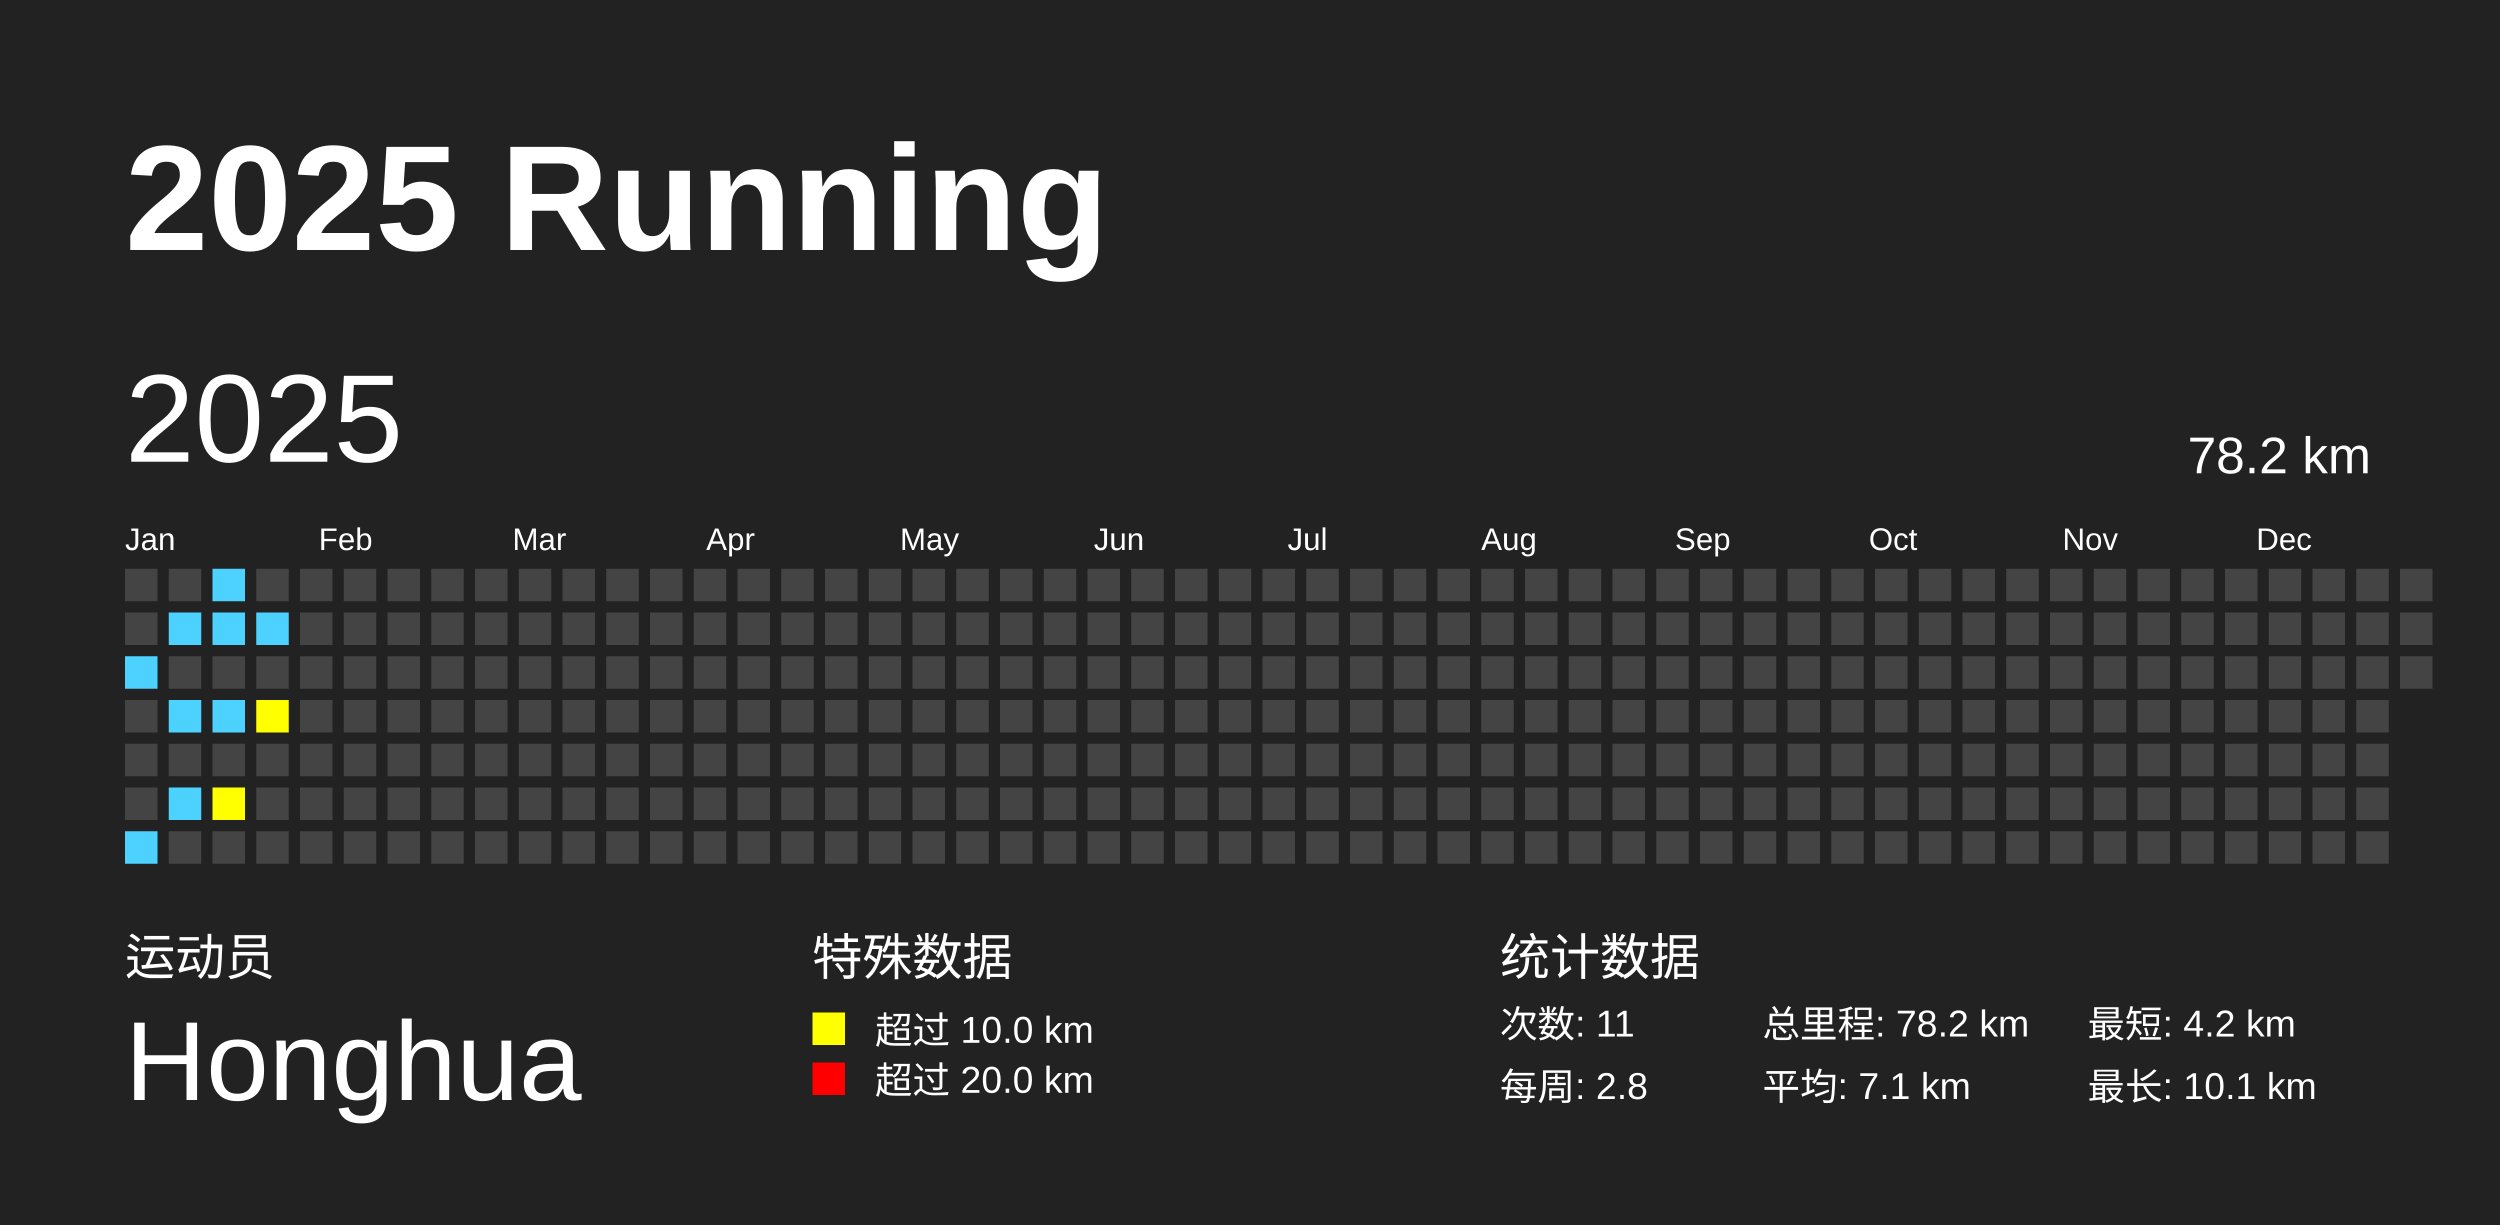
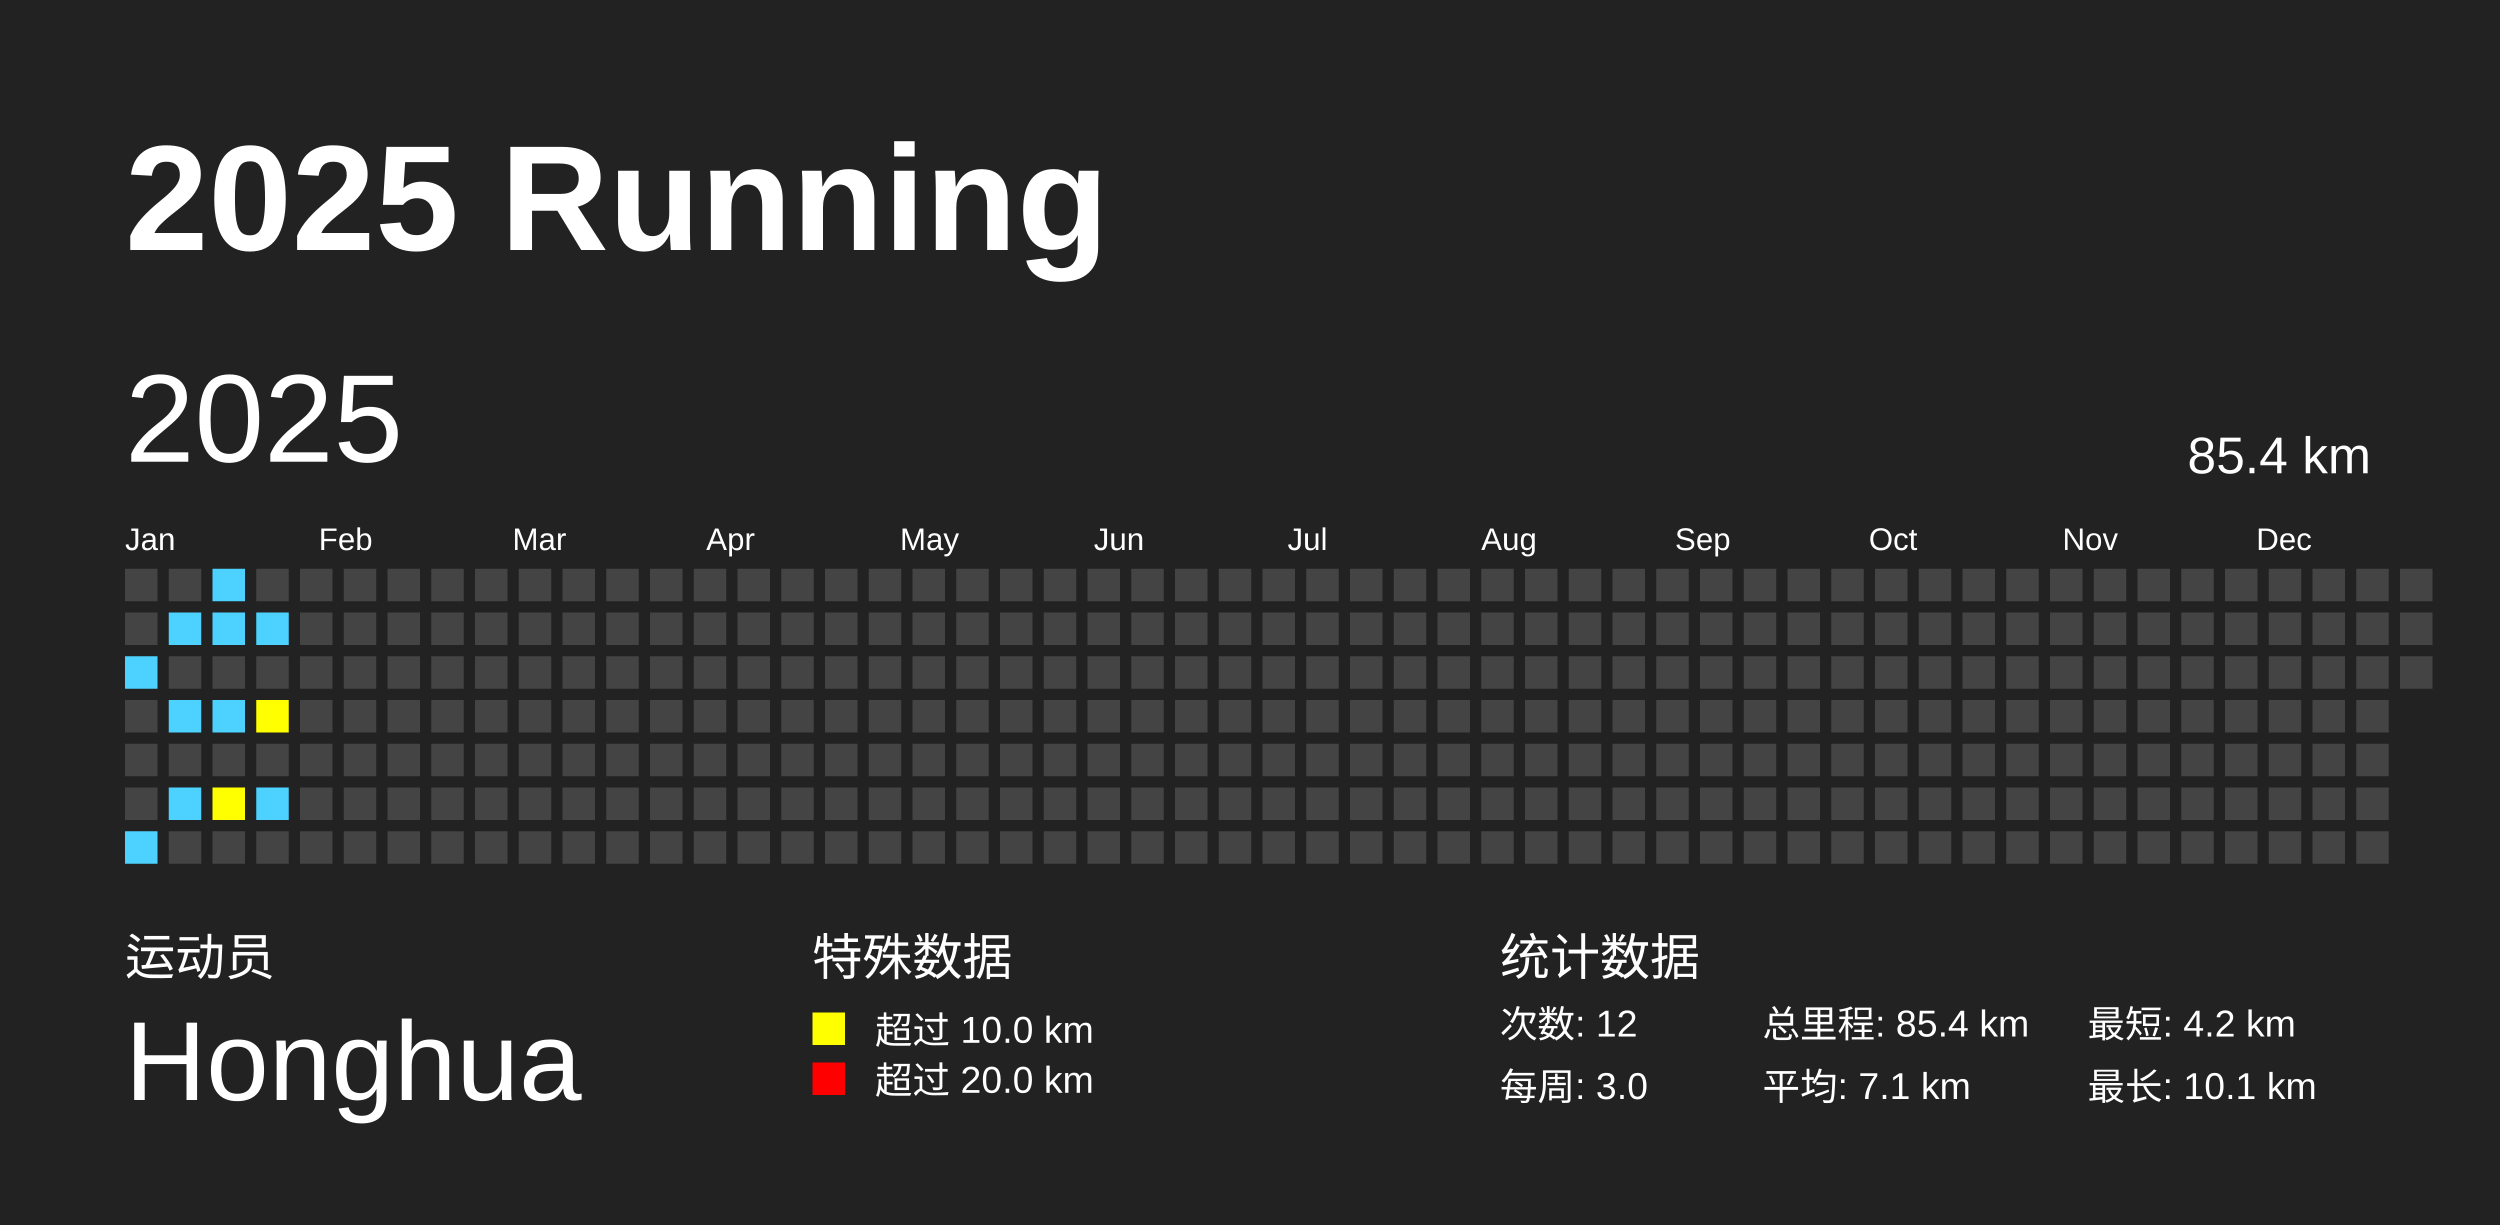
<svg xmlns="http://www.w3.org/2000/svg" baseProfile="full" height="98mm" version="1.1" viewBox="0,0,200,98" width="200mm">
  <defs />
  <rect fill="#222222" height="98" width="200" x="0" y="0" />
  <text fill="#FFFFFF" style="font-size:12px; font-family:Arial; font-weight:bold;" x="10" y="20">2025 Running</text>
  <text fill="#FFFFFF" style="font-size:4px; font-family:Arial" x="10" y="78">运动员</text>
  <text fill="#FFFFFF" style="font-size:9px; font-family:Arial" x="10" y="88">Honghua</text>
  <text fill="#FFFFFF" style="font-size:4px; font-family:Arial" x="65" y="78">特殊数据</text>
  <rect fill="yellow" height="2.6" width="2.6" x="65" y="81" />
  <text fill="#FFFFFF" style="font-size:3px; font-family:Arial" x="70" y="83.5">超过 10.0 km</text>
  <rect fill="red" height="2.6" width="2.6" x="65" y="85" />
  <text fill="#FFFFFF" style="font-size:3px; font-family:Arial" x="70" y="87.5">超过 20.0 km</text>
  <text fill="#FFFFFF" style="font-size:4px; font-family:Arial" x="120" y="78">统计数据</text>
-   <text fill="#FFFFFF" style="font-size:3px; font-family:Arial" x="120" y="83">次数: 11</text>
-   <text fill="#FFFFFF" style="font-size:3px; font-family:Arial" x="120" y="88">每周: 2.8</text>
-   <text fill="#FFFFFF" style="font-size:3px; font-family:Arial" x="141" y="83">总里程: 78.2 km</text>
+   <text fill="#FFFFFF" style="font-size:3px; font-family:Arial" x="120" y="83">次数: 12</text>
+   <text fill="#FFFFFF" style="font-size:3px; font-family:Arial" x="120" y="88">每周: 3.0</text>
+   <text fill="#FFFFFF" style="font-size:3px; font-family:Arial" x="141" y="83">总里程: 85.4 km</text>
  <text fill="#FFFFFF" style="font-size:3px; font-family:Arial" x="141" y="88">平均: 7.1 km</text>
  <text fill="#FFFFFF" style="font-size:3px; font-family:Arial" x="167" y="83">最短: 4.2 km</text>
  <text fill="#FFFFFF" style="font-size:3px; font-family:Arial" x="167" y="88">最长: 10.1 km</text>
  <text dominant-baseline="hanging" fill="#FFFFFF" style="font-size:10.0px; font-family:Arial;" x="10" y="30">2025</text>
-   <text dominant-baseline="hanging" fill="#FFFFFF" style="font-size:4.125px; font-family:Arial;" x="175" y="35">78.2 km</text>
+   <text dominant-baseline="hanging" fill="#FFFFFF" style="font-size:4.125px; font-family:Arial;" x="175" y="35">85.4 km</text>
  <text fill="#FFFFFF" style="font-size:2.5px; font-family:Arial" x="10.0" y="44">Jan</text>
  <text fill="#FFFFFF" style="font-size:2.5px; font-family:Arial" x="25.5" y="44">Feb</text>
  <text fill="#FFFFFF" style="font-size:2.5px; font-family:Arial" x="41.0" y="44">Mar</text>
  <text fill="#FFFFFF" style="font-size:2.5px; font-family:Arial" x="56.5" y="44">Apr</text>
  <text fill="#FFFFFF" style="font-size:2.5px; font-family:Arial" x="72.0" y="44">May</text>
  <text fill="#FFFFFF" style="font-size:2.5px; font-family:Arial" x="87.5" y="44">Jun</text>
  <text fill="#FFFFFF" style="font-size:2.5px; font-family:Arial" x="103.0" y="44">Jul</text>
  <text fill="#FFFFFF" style="font-size:2.5px; font-family:Arial" x="118.5" y="44">Aug</text>
  <text fill="#FFFFFF" style="font-size:2.5px; font-family:Arial" x="134.0" y="44">Sep</text>
  <text fill="#FFFFFF" style="font-size:2.5px; font-family:Arial" x="149.5" y="44">Oct</text>
  <text fill="#FFFFFF" style="font-size:2.5px; font-family:Arial" x="165.0" y="44">Nov</text>
  <text fill="#FFFFFF" style="font-size:2.5px; font-family:Arial" x="180.5" y="44">Dec</text>
  <rect fill="#444444" height="2.6" width="2.6" x="10.0" y="45.5" />
  <rect fill="#444444" height="2.6" width="2.6" x="10.0" y="49.0" />
  <rect fill="#4DD2FF" height="2.6" width="2.6" x="10.0" y="52.5" />
  <rect fill="#444444" height="2.6" width="2.6" x="10.0" y="56.0" />
  <rect fill="#444444" height="2.6" width="2.6" x="10.0" y="59.5" />
  <rect fill="#444444" height="2.6" width="2.6" x="10.0" y="63.0" />
  <rect fill="#4DD2FF" height="2.6" width="2.6" x="10.0" y="66.5" />
  <rect fill="#444444" height="2.6" width="2.6" x="13.5" y="45.5" />
  <rect fill="#4DD2FF" height="2.6" width="2.6" x="13.5" y="49.0" />
  <rect fill="#444444" height="2.6" width="2.6" x="13.5" y="52.5" />
  <rect fill="#4DD2FF" height="2.6" width="2.6" x="13.5" y="56.0" />
  <rect fill="#444444" height="2.6" width="2.6" x="13.5" y="59.5" />
  <rect fill="#4DD2FF" height="2.6" width="2.6" x="13.5" y="63.0" />
  <rect fill="#444444" height="2.6" width="2.6" x="13.5" y="66.5" />
  <rect fill="#4DD2FF" height="2.6" width="2.6" x="17.0" y="45.5" />
  <rect fill="#4DD2FF" height="2.6" width="2.6" x="17.0" y="49.0" />
  <rect fill="#444444" height="2.6" width="2.6" x="17.0" y="52.5" />
  <rect fill="#4DD2FF" height="2.6" width="2.6" x="17.0" y="56.0" />
  <rect fill="#444444" height="2.6" width="2.6" x="17.0" y="59.5" />
  <rect fill="yellow" height="2.6" width="2.6" x="17.0" y="63.0" />
  <rect fill="#444444" height="2.6" width="2.6" x="17.0" y="66.5" />
  <rect fill="#444444" height="2.6" width="2.6" x="20.5" y="45.5" />
  <rect fill="#4DD2FF" height="2.6" width="2.6" x="20.5" y="49.0" />
  <rect fill="#444444" height="2.6" width="2.6" x="20.5" y="52.5" />
  <rect fill="yellow" height="2.6" width="2.6" x="20.5" y="56.0" />
  <rect fill="#444444" height="2.6" width="2.6" x="20.5" y="59.5" />
-   <rect fill="#444444" height="2.6" width="2.6" x="20.5" y="63.0" />
+   <rect fill="#4DD2FF" height="2.6" width="2.6" x="20.5" y="63.0" />
  <rect fill="#444444" height="2.6" width="2.6" x="20.5" y="66.5" />
  <rect fill="#444444" height="2.6" width="2.6" x="24.0" y="45.5" />
  <rect fill="#444444" height="2.6" width="2.6" x="24.0" y="49.0" />
  <rect fill="#444444" height="2.6" width="2.6" x="24.0" y="52.5" />
  <rect fill="#444444" height="2.6" width="2.6" x="24.0" y="56.0" />
  <rect fill="#444444" height="2.6" width="2.6" x="24.0" y="59.5" />
  <rect fill="#444444" height="2.6" width="2.6" x="24.0" y="63.0" />
  <rect fill="#444444" height="2.6" width="2.6" x="24.0" y="66.5" />
  <rect fill="#444444" height="2.6" width="2.6" x="27.5" y="45.5" />
  <rect fill="#444444" height="2.6" width="2.6" x="27.5" y="49.0" />
  <rect fill="#444444" height="2.6" width="2.6" x="27.5" y="52.5" />
  <rect fill="#444444" height="2.6" width="2.6" x="27.5" y="56.0" />
  <rect fill="#444444" height="2.6" width="2.6" x="27.5" y="59.5" />
  <rect fill="#444444" height="2.6" width="2.6" x="27.5" y="63.0" />
  <rect fill="#444444" height="2.6" width="2.6" x="27.5" y="66.5" />
  <rect fill="#444444" height="2.6" width="2.6" x="31.0" y="45.5" />
  <rect fill="#444444" height="2.6" width="2.6" x="31.0" y="49.0" />
  <rect fill="#444444" height="2.6" width="2.6" x="31.0" y="52.5" />
  <rect fill="#444444" height="2.6" width="2.6" x="31.0" y="56.0" />
  <rect fill="#444444" height="2.6" width="2.6" x="31.0" y="59.5" />
  <rect fill="#444444" height="2.6" width="2.6" x="31.0" y="63.0" />
  <rect fill="#444444" height="2.6" width="2.6" x="31.0" y="66.5" />
  <rect fill="#444444" height="2.6" width="2.6" x="34.5" y="45.5" />
  <rect fill="#444444" height="2.6" width="2.6" x="34.5" y="49.0" />
  <rect fill="#444444" height="2.6" width="2.6" x="34.5" y="52.5" />
  <rect fill="#444444" height="2.6" width="2.6" x="34.5" y="56.0" />
  <rect fill="#444444" height="2.6" width="2.6" x="34.5" y="59.5" />
  <rect fill="#444444" height="2.6" width="2.6" x="34.5" y="63.0" />
  <rect fill="#444444" height="2.6" width="2.6" x="34.5" y="66.5" />
  <rect fill="#444444" height="2.6" width="2.6" x="38.0" y="45.5" />
  <rect fill="#444444" height="2.6" width="2.6" x="38.0" y="49.0" />
  <rect fill="#444444" height="2.6" width="2.6" x="38.0" y="52.5" />
  <rect fill="#444444" height="2.6" width="2.6" x="38.0" y="56.0" />
  <rect fill="#444444" height="2.6" width="2.6" x="38.0" y="59.5" />
  <rect fill="#444444" height="2.6" width="2.6" x="38.0" y="63.0" />
  <rect fill="#444444" height="2.6" width="2.6" x="38.0" y="66.5" />
  <rect fill="#444444" height="2.6" width="2.6" x="41.5" y="45.5" />
  <rect fill="#444444" height="2.6" width="2.6" x="41.5" y="49.0" />
  <rect fill="#444444" height="2.6" width="2.6" x="41.5" y="52.5" />
  <rect fill="#444444" height="2.6" width="2.6" x="41.5" y="56.0" />
  <rect fill="#444444" height="2.6" width="2.6" x="41.5" y="59.5" />
  <rect fill="#444444" height="2.6" width="2.6" x="41.5" y="63.0" />
  <rect fill="#444444" height="2.6" width="2.6" x="41.5" y="66.5" />
  <rect fill="#444444" height="2.6" width="2.6" x="45.0" y="45.5" />
  <rect fill="#444444" height="2.6" width="2.6" x="45.0" y="49.0" />
  <rect fill="#444444" height="2.6" width="2.6" x="45.0" y="52.5" />
  <rect fill="#444444" height="2.6" width="2.6" x="45.0" y="56.0" />
  <rect fill="#444444" height="2.6" width="2.6" x="45.0" y="59.5" />
  <rect fill="#444444" height="2.6" width="2.6" x="45.0" y="63.0" />
  <rect fill="#444444" height="2.6" width="2.6" x="45.0" y="66.5" />
  <rect fill="#444444" height="2.6" width="2.6" x="48.5" y="45.5" />
  <rect fill="#444444" height="2.6" width="2.6" x="48.5" y="49.0" />
  <rect fill="#444444" height="2.6" width="2.6" x="48.5" y="52.5" />
  <rect fill="#444444" height="2.6" width="2.6" x="48.5" y="56.0" />
  <rect fill="#444444" height="2.6" width="2.6" x="48.5" y="59.5" />
  <rect fill="#444444" height="2.6" width="2.6" x="48.5" y="63.0" />
  <rect fill="#444444" height="2.6" width="2.6" x="48.5" y="66.5" />
  <rect fill="#444444" height="2.6" width="2.6" x="52.0" y="45.5" />
  <rect fill="#444444" height="2.6" width="2.6" x="52.0" y="49.0" />
  <rect fill="#444444" height="2.6" width="2.6" x="52.0" y="52.5" />
  <rect fill="#444444" height="2.6" width="2.6" x="52.0" y="56.0" />
  <rect fill="#444444" height="2.6" width="2.6" x="52.0" y="59.5" />
  <rect fill="#444444" height="2.6" width="2.6" x="52.0" y="63.0" />
  <rect fill="#444444" height="2.6" width="2.6" x="52.0" y="66.5" />
  <rect fill="#444444" height="2.6" width="2.6" x="55.5" y="45.5" />
  <rect fill="#444444" height="2.6" width="2.6" x="55.5" y="49.0" />
  <rect fill="#444444" height="2.6" width="2.6" x="55.5" y="52.5" />
  <rect fill="#444444" height="2.6" width="2.6" x="55.5" y="56.0" />
  <rect fill="#444444" height="2.6" width="2.6" x="55.5" y="59.5" />
  <rect fill="#444444" height="2.6" width="2.6" x="55.5" y="63.0" />
  <rect fill="#444444" height="2.6" width="2.6" x="55.5" y="66.5" />
  <rect fill="#444444" height="2.6" width="2.6" x="59.0" y="45.5" />
  <rect fill="#444444" height="2.6" width="2.6" x="59.0" y="49.0" />
  <rect fill="#444444" height="2.6" width="2.6" x="59.0" y="52.5" />
  <rect fill="#444444" height="2.6" width="2.6" x="59.0" y="56.0" />
  <rect fill="#444444" height="2.6" width="2.6" x="59.0" y="59.5" />
  <rect fill="#444444" height="2.6" width="2.6" x="59.0" y="63.0" />
  <rect fill="#444444" height="2.6" width="2.6" x="59.0" y="66.5" />
  <rect fill="#444444" height="2.6" width="2.6" x="62.5" y="45.5" />
  <rect fill="#444444" height="2.6" width="2.6" x="62.5" y="49.0" />
  <rect fill="#444444" height="2.6" width="2.6" x="62.5" y="52.5" />
  <rect fill="#444444" height="2.6" width="2.6" x="62.5" y="56.0" />
  <rect fill="#444444" height="2.6" width="2.6" x="62.5" y="59.5" />
  <rect fill="#444444" height="2.6" width="2.6" x="62.5" y="63.0" />
  <rect fill="#444444" height="2.6" width="2.6" x="62.5" y="66.5" />
  <rect fill="#444444" height="2.6" width="2.6" x="66.0" y="45.5" />
  <rect fill="#444444" height="2.6" width="2.6" x="66.0" y="49.0" />
  <rect fill="#444444" height="2.6" width="2.6" x="66.0" y="52.5" />
  <rect fill="#444444" height="2.6" width="2.6" x="66.0" y="56.0" />
  <rect fill="#444444" height="2.6" width="2.6" x="66.0" y="59.5" />
  <rect fill="#444444" height="2.6" width="2.6" x="66.0" y="63.0" />
  <rect fill="#444444" height="2.6" width="2.6" x="66.0" y="66.5" />
  <rect fill="#444444" height="2.6" width="2.6" x="69.5" y="45.5" />
  <rect fill="#444444" height="2.6" width="2.6" x="69.5" y="49.0" />
  <rect fill="#444444" height="2.6" width="2.6" x="69.5" y="52.5" />
  <rect fill="#444444" height="2.6" width="2.6" x="69.5" y="56.0" />
  <rect fill="#444444" height="2.6" width="2.6" x="69.5" y="59.5" />
  <rect fill="#444444" height="2.6" width="2.6" x="69.5" y="63.0" />
  <rect fill="#444444" height="2.6" width="2.6" x="69.5" y="66.5" />
  <rect fill="#444444" height="2.6" width="2.6" x="73.0" y="45.5" />
  <rect fill="#444444" height="2.6" width="2.6" x="73.0" y="49.0" />
  <rect fill="#444444" height="2.6" width="2.6" x="73.0" y="52.5" />
  <rect fill="#444444" height="2.6" width="2.6" x="73.0" y="56.0" />
  <rect fill="#444444" height="2.6" width="2.6" x="73.0" y="59.5" />
  <rect fill="#444444" height="2.6" width="2.6" x="73.0" y="63.0" />
  <rect fill="#444444" height="2.6" width="2.6" x="73.0" y="66.5" />
  <rect fill="#444444" height="2.6" width="2.6" x="76.5" y="45.5" />
  <rect fill="#444444" height="2.6" width="2.6" x="76.5" y="49.0" />
  <rect fill="#444444" height="2.6" width="2.6" x="76.5" y="52.5" />
  <rect fill="#444444" height="2.6" width="2.6" x="76.5" y="56.0" />
  <rect fill="#444444" height="2.6" width="2.6" x="76.5" y="59.5" />
  <rect fill="#444444" height="2.6" width="2.6" x="76.5" y="63.0" />
  <rect fill="#444444" height="2.6" width="2.6" x="76.5" y="66.5" />
  <rect fill="#444444" height="2.6" width="2.6" x="80.0" y="45.5" />
  <rect fill="#444444" height="2.6" width="2.6" x="80.0" y="49.0" />
  <rect fill="#444444" height="2.6" width="2.6" x="80.0" y="52.5" />
  <rect fill="#444444" height="2.6" width="2.6" x="80.0" y="56.0" />
  <rect fill="#444444" height="2.6" width="2.6" x="80.0" y="59.5" />
  <rect fill="#444444" height="2.6" width="2.6" x="80.0" y="63.0" />
  <rect fill="#444444" height="2.6" width="2.6" x="80.0" y="66.5" />
  <rect fill="#444444" height="2.6" width="2.6" x="83.5" y="45.5" />
  <rect fill="#444444" height="2.6" width="2.6" x="83.5" y="49.0" />
  <rect fill="#444444" height="2.6" width="2.6" x="83.5" y="52.5" />
  <rect fill="#444444" height="2.6" width="2.6" x="83.5" y="56.0" />
  <rect fill="#444444" height="2.6" width="2.6" x="83.5" y="59.5" />
  <rect fill="#444444" height="2.6" width="2.6" x="83.5" y="63.0" />
  <rect fill="#444444" height="2.6" width="2.6" x="83.5" y="66.5" />
  <rect fill="#444444" height="2.6" width="2.6" x="87.0" y="45.5" />
  <rect fill="#444444" height="2.6" width="2.6" x="87.0" y="49.0" />
  <rect fill="#444444" height="2.6" width="2.6" x="87.0" y="52.5" />
  <rect fill="#444444" height="2.6" width="2.6" x="87.0" y="56.0" />
  <rect fill="#444444" height="2.6" width="2.6" x="87.0" y="59.5" />
  <rect fill="#444444" height="2.6" width="2.6" x="87.0" y="63.0" />
  <rect fill="#444444" height="2.6" width="2.6" x="87.0" y="66.5" />
  <rect fill="#444444" height="2.6" width="2.6" x="90.5" y="45.5" />
  <rect fill="#444444" height="2.6" width="2.6" x="90.5" y="49.0" />
  <rect fill="#444444" height="2.6" width="2.6" x="90.5" y="52.5" />
  <rect fill="#444444" height="2.6" width="2.6" x="90.5" y="56.0" />
  <rect fill="#444444" height="2.6" width="2.6" x="90.5" y="59.5" />
  <rect fill="#444444" height="2.6" width="2.6" x="90.5" y="63.0" />
  <rect fill="#444444" height="2.6" width="2.6" x="90.5" y="66.5" />
  <rect fill="#444444" height="2.6" width="2.6" x="94.0" y="45.5" />
  <rect fill="#444444" height="2.6" width="2.6" x="94.0" y="49.0" />
  <rect fill="#444444" height="2.6" width="2.6" x="94.0" y="52.5" />
  <rect fill="#444444" height="2.6" width="2.6" x="94.0" y="56.0" />
  <rect fill="#444444" height="2.6" width="2.6" x="94.0" y="59.5" />
  <rect fill="#444444" height="2.6" width="2.6" x="94.0" y="63.0" />
  <rect fill="#444444" height="2.6" width="2.6" x="94.0" y="66.5" />
  <rect fill="#444444" height="2.6" width="2.6" x="97.5" y="45.5" />
  <rect fill="#444444" height="2.6" width="2.6" x="97.5" y="49.0" />
  <rect fill="#444444" height="2.6" width="2.6" x="97.5" y="52.5" />
  <rect fill="#444444" height="2.6" width="2.6" x="97.5" y="56.0" />
  <rect fill="#444444" height="2.6" width="2.6" x="97.5" y="59.5" />
  <rect fill="#444444" height="2.6" width="2.6" x="97.5" y="63.0" />
  <rect fill="#444444" height="2.6" width="2.6" x="97.5" y="66.5" />
  <rect fill="#444444" height="2.6" width="2.6" x="101.0" y="45.5" />
  <rect fill="#444444" height="2.6" width="2.6" x="101.0" y="49.0" />
  <rect fill="#444444" height="2.6" width="2.6" x="101.0" y="52.5" />
  <rect fill="#444444" height="2.6" width="2.6" x="101.0" y="56.0" />
  <rect fill="#444444" height="2.6" width="2.6" x="101.0" y="59.5" />
  <rect fill="#444444" height="2.6" width="2.6" x="101.0" y="63.0" />
  <rect fill="#444444" height="2.6" width="2.6" x="101.0" y="66.5" />
  <rect fill="#444444" height="2.6" width="2.6" x="104.5" y="45.5" />
  <rect fill="#444444" height="2.6" width="2.6" x="104.5" y="49.0" />
  <rect fill="#444444" height="2.6" width="2.6" x="104.5" y="52.5" />
  <rect fill="#444444" height="2.6" width="2.6" x="104.5" y="56.0" />
  <rect fill="#444444" height="2.6" width="2.6" x="104.5" y="59.5" />
  <rect fill="#444444" height="2.6" width="2.6" x="104.5" y="63.0" />
  <rect fill="#444444" height="2.6" width="2.6" x="104.5" y="66.5" />
  <rect fill="#444444" height="2.6" width="2.6" x="108.0" y="45.5" />
  <rect fill="#444444" height="2.6" width="2.6" x="108.0" y="49.0" />
  <rect fill="#444444" height="2.6" width="2.6" x="108.0" y="52.5" />
  <rect fill="#444444" height="2.6" width="2.6" x="108.0" y="56.0" />
  <rect fill="#444444" height="2.6" width="2.6" x="108.0" y="59.5" />
  <rect fill="#444444" height="2.6" width="2.6" x="108.0" y="63.0" />
  <rect fill="#444444" height="2.6" width="2.6" x="108.0" y="66.5" />
  <rect fill="#444444" height="2.6" width="2.6" x="111.5" y="45.5" />
  <rect fill="#444444" height="2.6" width="2.6" x="111.5" y="49.0" />
  <rect fill="#444444" height="2.6" width="2.6" x="111.5" y="52.5" />
  <rect fill="#444444" height="2.6" width="2.6" x="111.5" y="56.0" />
  <rect fill="#444444" height="2.6" width="2.6" x="111.5" y="59.5" />
  <rect fill="#444444" height="2.6" width="2.6" x="111.5" y="63.0" />
  <rect fill="#444444" height="2.6" width="2.6" x="111.5" y="66.5" />
  <rect fill="#444444" height="2.6" width="2.6" x="115.0" y="45.5" />
  <rect fill="#444444" height="2.6" width="2.6" x="115.0" y="49.0" />
  <rect fill="#444444" height="2.6" width="2.6" x="115.0" y="52.5" />
  <rect fill="#444444" height="2.6" width="2.6" x="115.0" y="56.0" />
  <rect fill="#444444" height="2.6" width="2.6" x="115.0" y="59.5" />
  <rect fill="#444444" height="2.6" width="2.6" x="115.0" y="63.0" />
  <rect fill="#444444" height="2.6" width="2.6" x="115.0" y="66.5" />
  <rect fill="#444444" height="2.6" width="2.6" x="118.5" y="45.5" />
  <rect fill="#444444" height="2.6" width="2.6" x="118.5" y="49.0" />
  <rect fill="#444444" height="2.6" width="2.6" x="118.5" y="52.5" />
  <rect fill="#444444" height="2.6" width="2.6" x="118.5" y="56.0" />
  <rect fill="#444444" height="2.6" width="2.6" x="118.5" y="59.5" />
  <rect fill="#444444" height="2.6" width="2.6" x="118.5" y="63.0" />
  <rect fill="#444444" height="2.6" width="2.6" x="118.5" y="66.5" />
  <rect fill="#444444" height="2.6" width="2.6" x="122.0" y="45.5" />
  <rect fill="#444444" height="2.6" width="2.6" x="122.0" y="49.0" />
  <rect fill="#444444" height="2.6" width="2.6" x="122.0" y="52.5" />
  <rect fill="#444444" height="2.6" width="2.6" x="122.0" y="56.0" />
  <rect fill="#444444" height="2.6" width="2.6" x="122.0" y="59.5" />
  <rect fill="#444444" height="2.6" width="2.6" x="122.0" y="63.0" />
  <rect fill="#444444" height="2.6" width="2.6" x="122.0" y="66.5" />
  <rect fill="#444444" height="2.6" width="2.6" x="125.5" y="45.5" />
  <rect fill="#444444" height="2.6" width="2.6" x="125.5" y="49.0" />
  <rect fill="#444444" height="2.6" width="2.6" x="125.5" y="52.5" />
  <rect fill="#444444" height="2.6" width="2.6" x="125.5" y="56.0" />
  <rect fill="#444444" height="2.6" width="2.6" x="125.5" y="59.5" />
  <rect fill="#444444" height="2.6" width="2.6" x="125.5" y="63.0" />
  <rect fill="#444444" height="2.6" width="2.6" x="125.5" y="66.5" />
  <rect fill="#444444" height="2.6" width="2.6" x="129.0" y="45.5" />
  <rect fill="#444444" height="2.6" width="2.6" x="129.0" y="49.0" />
  <rect fill="#444444" height="2.6" width="2.6" x="129.0" y="52.5" />
  <rect fill="#444444" height="2.6" width="2.6" x="129.0" y="56.0" />
  <rect fill="#444444" height="2.6" width="2.6" x="129.0" y="59.5" />
  <rect fill="#444444" height="2.6" width="2.6" x="129.0" y="63.0" />
  <rect fill="#444444" height="2.6" width="2.6" x="129.0" y="66.5" />
  <rect fill="#444444" height="2.6" width="2.6" x="132.5" y="45.5" />
  <rect fill="#444444" height="2.6" width="2.6" x="132.5" y="49.0" />
  <rect fill="#444444" height="2.6" width="2.6" x="132.5" y="52.5" />
  <rect fill="#444444" height="2.6" width="2.6" x="132.5" y="56.0" />
  <rect fill="#444444" height="2.6" width="2.6" x="132.5" y="59.5" />
  <rect fill="#444444" height="2.6" width="2.6" x="132.5" y="63.0" />
  <rect fill="#444444" height="2.6" width="2.6" x="132.5" y="66.5" />
  <rect fill="#444444" height="2.6" width="2.6" x="136.0" y="45.5" />
  <rect fill="#444444" height="2.6" width="2.6" x="136.0" y="49.0" />
  <rect fill="#444444" height="2.6" width="2.6" x="136.0" y="52.5" />
  <rect fill="#444444" height="2.6" width="2.6" x="136.0" y="56.0" />
  <rect fill="#444444" height="2.6" width="2.6" x="136.0" y="59.5" />
  <rect fill="#444444" height="2.6" width="2.6" x="136.0" y="63.0" />
  <rect fill="#444444" height="2.6" width="2.6" x="136.0" y="66.5" />
  <rect fill="#444444" height="2.6" width="2.6" x="139.5" y="45.5" />
  <rect fill="#444444" height="2.6" width="2.6" x="139.5" y="49.0" />
  <rect fill="#444444" height="2.6" width="2.6" x="139.5" y="52.5" />
  <rect fill="#444444" height="2.6" width="2.6" x="139.5" y="56.0" />
  <rect fill="#444444" height="2.6" width="2.6" x="139.5" y="59.5" />
  <rect fill="#444444" height="2.6" width="2.6" x="139.5" y="63.0" />
  <rect fill="#444444" height="2.6" width="2.6" x="139.5" y="66.5" />
  <rect fill="#444444" height="2.6" width="2.6" x="143.0" y="45.5" />
  <rect fill="#444444" height="2.6" width="2.6" x="143.0" y="49.0" />
  <rect fill="#444444" height="2.6" width="2.6" x="143.0" y="52.5" />
  <rect fill="#444444" height="2.6" width="2.6" x="143.0" y="56.0" />
  <rect fill="#444444" height="2.6" width="2.6" x="143.0" y="59.5" />
  <rect fill="#444444" height="2.6" width="2.6" x="143.0" y="63.0" />
  <rect fill="#444444" height="2.6" width="2.6" x="143.0" y="66.5" />
  <rect fill="#444444" height="2.6" width="2.6" x="146.5" y="45.5" />
  <rect fill="#444444" height="2.6" width="2.6" x="146.5" y="49.0" />
  <rect fill="#444444" height="2.6" width="2.6" x="146.5" y="52.5" />
  <rect fill="#444444" height="2.6" width="2.6" x="146.5" y="56.0" />
  <rect fill="#444444" height="2.6" width="2.6" x="146.5" y="59.5" />
  <rect fill="#444444" height="2.6" width="2.6" x="146.5" y="63.0" />
  <rect fill="#444444" height="2.6" width="2.6" x="146.5" y="66.5" />
  <rect fill="#444444" height="2.6" width="2.6" x="150.0" y="45.5" />
  <rect fill="#444444" height="2.6" width="2.6" x="150.0" y="49.0" />
  <rect fill="#444444" height="2.6" width="2.6" x="150.0" y="52.5" />
  <rect fill="#444444" height="2.6" width="2.6" x="150.0" y="56.0" />
  <rect fill="#444444" height="2.6" width="2.6" x="150.0" y="59.5" />
  <rect fill="#444444" height="2.6" width="2.6" x="150.0" y="63.0" />
  <rect fill="#444444" height="2.6" width="2.6" x="150.0" y="66.5" />
  <rect fill="#444444" height="2.6" width="2.6" x="153.5" y="45.5" />
  <rect fill="#444444" height="2.6" width="2.6" x="153.5" y="49.0" />
  <rect fill="#444444" height="2.6" width="2.6" x="153.5" y="52.5" />
  <rect fill="#444444" height="2.6" width="2.6" x="153.5" y="56.0" />
  <rect fill="#444444" height="2.6" width="2.6" x="153.5" y="59.5" />
  <rect fill="#444444" height="2.6" width="2.6" x="153.5" y="63.0" />
  <rect fill="#444444" height="2.6" width="2.6" x="153.5" y="66.5" />
  <rect fill="#444444" height="2.6" width="2.6" x="157.0" y="45.5" />
  <rect fill="#444444" height="2.6" width="2.6" x="157.0" y="49.0" />
  <rect fill="#444444" height="2.6" width="2.6" x="157.0" y="52.5" />
  <rect fill="#444444" height="2.6" width="2.6" x="157.0" y="56.0" />
  <rect fill="#444444" height="2.6" width="2.6" x="157.0" y="59.5" />
  <rect fill="#444444" height="2.6" width="2.6" x="157.0" y="63.0" />
  <rect fill="#444444" height="2.6" width="2.6" x="157.0" y="66.5" />
  <rect fill="#444444" height="2.6" width="2.6" x="160.5" y="45.5" />
  <rect fill="#444444" height="2.6" width="2.6" x="160.5" y="49.0" />
  <rect fill="#444444" height="2.6" width="2.6" x="160.5" y="52.5" />
  <rect fill="#444444" height="2.6" width="2.6" x="160.5" y="56.0" />
  <rect fill="#444444" height="2.6" width="2.6" x="160.5" y="59.5" />
  <rect fill="#444444" height="2.6" width="2.6" x="160.5" y="63.0" />
  <rect fill="#444444" height="2.6" width="2.6" x="160.5" y="66.5" />
  <rect fill="#444444" height="2.6" width="2.6" x="164.0" y="45.5" />
  <rect fill="#444444" height="2.6" width="2.6" x="164.0" y="49.0" />
  <rect fill="#444444" height="2.6" width="2.6" x="164.0" y="52.5" />
  <rect fill="#444444" height="2.6" width="2.6" x="164.0" y="56.0" />
  <rect fill="#444444" height="2.6" width="2.6" x="164.0" y="59.5" />
  <rect fill="#444444" height="2.6" width="2.6" x="164.0" y="63.0" />
  <rect fill="#444444" height="2.6" width="2.6" x="164.0" y="66.5" />
  <rect fill="#444444" height="2.6" width="2.6" x="167.5" y="45.5" />
  <rect fill="#444444" height="2.6" width="2.6" x="167.5" y="49.0" />
  <rect fill="#444444" height="2.6" width="2.6" x="167.5" y="52.5" />
  <rect fill="#444444" height="2.6" width="2.6" x="167.5" y="56.0" />
  <rect fill="#444444" height="2.6" width="2.6" x="167.5" y="59.5" />
  <rect fill="#444444" height="2.6" width="2.6" x="167.5" y="63.0" />
  <rect fill="#444444" height="2.6" width="2.6" x="167.5" y="66.5" />
  <rect fill="#444444" height="2.6" width="2.6" x="171.0" y="45.5" />
  <rect fill="#444444" height="2.6" width="2.6" x="171.0" y="49.0" />
  <rect fill="#444444" height="2.6" width="2.6" x="171.0" y="52.5" />
  <rect fill="#444444" height="2.6" width="2.6" x="171.0" y="56.0" />
  <rect fill="#444444" height="2.6" width="2.6" x="171.0" y="59.5" />
  <rect fill="#444444" height="2.6" width="2.6" x="171.0" y="63.0" />
  <rect fill="#444444" height="2.6" width="2.6" x="171.0" y="66.5" />
  <rect fill="#444444" height="2.6" width="2.6" x="174.5" y="45.5" />
  <rect fill="#444444" height="2.6" width="2.6" x="174.5" y="49.0" />
  <rect fill="#444444" height="2.6" width="2.6" x="174.5" y="52.5" />
  <rect fill="#444444" height="2.6" width="2.6" x="174.5" y="56.0" />
  <rect fill="#444444" height="2.6" width="2.6" x="174.5" y="59.5" />
  <rect fill="#444444" height="2.6" width="2.6" x="174.5" y="63.0" />
  <rect fill="#444444" height="2.6" width="2.6" x="174.5" y="66.5" />
  <rect fill="#444444" height="2.6" width="2.6" x="178.0" y="45.5" />
  <rect fill="#444444" height="2.6" width="2.6" x="178.0" y="49.0" />
  <rect fill="#444444" height="2.6" width="2.6" x="178.0" y="52.5" />
  <rect fill="#444444" height="2.6" width="2.6" x="178.0" y="56.0" />
  <rect fill="#444444" height="2.6" width="2.6" x="178.0" y="59.5" />
  <rect fill="#444444" height="2.6" width="2.6" x="178.0" y="63.0" />
  <rect fill="#444444" height="2.6" width="2.6" x="178.0" y="66.5" />
  <rect fill="#444444" height="2.6" width="2.6" x="181.5" y="45.5" />
  <rect fill="#444444" height="2.6" width="2.6" x="181.5" y="49.0" />
  <rect fill="#444444" height="2.6" width="2.6" x="181.5" y="52.5" />
  <rect fill="#444444" height="2.6" width="2.6" x="181.5" y="56.0" />
  <rect fill="#444444" height="2.6" width="2.6" x="181.5" y="59.5" />
  <rect fill="#444444" height="2.6" width="2.6" x="181.5" y="63.0" />
  <rect fill="#444444" height="2.6" width="2.6" x="181.5" y="66.5" />
  <rect fill="#444444" height="2.6" width="2.6" x="185.0" y="45.5" />
  <rect fill="#444444" height="2.6" width="2.6" x="185.0" y="49.0" />
  <rect fill="#444444" height="2.6" width="2.6" x="185.0" y="52.5" />
  <rect fill="#444444" height="2.6" width="2.6" x="185.0" y="56.0" />
  <rect fill="#444444" height="2.6" width="2.6" x="185.0" y="59.5" />
  <rect fill="#444444" height="2.6" width="2.6" x="185.0" y="63.0" />
  <rect fill="#444444" height="2.6" width="2.6" x="185.0" y="66.5" />
  <rect fill="#444444" height="2.6" width="2.6" x="188.5" y="45.5" />
  <rect fill="#444444" height="2.6" width="2.6" x="188.5" y="49.0" />
  <rect fill="#444444" height="2.6" width="2.6" x="188.5" y="52.5" />
  <rect fill="#444444" height="2.6" width="2.6" x="188.5" y="56.0" />
  <rect fill="#444444" height="2.6" width="2.6" x="188.5" y="59.5" />
  <rect fill="#444444" height="2.6" width="2.6" x="188.5" y="63.0" />
  <rect fill="#444444" height="2.6" width="2.6" x="188.5" y="66.5" />
  <rect fill="#444444" height="2.6" width="2.6" x="192.0" y="45.5" />
  <rect fill="#444444" height="2.6" width="2.6" x="192.0" y="49.0" />
  <rect fill="#444444" height="2.6" width="2.6" x="192.0" y="52.5" />
</svg>
